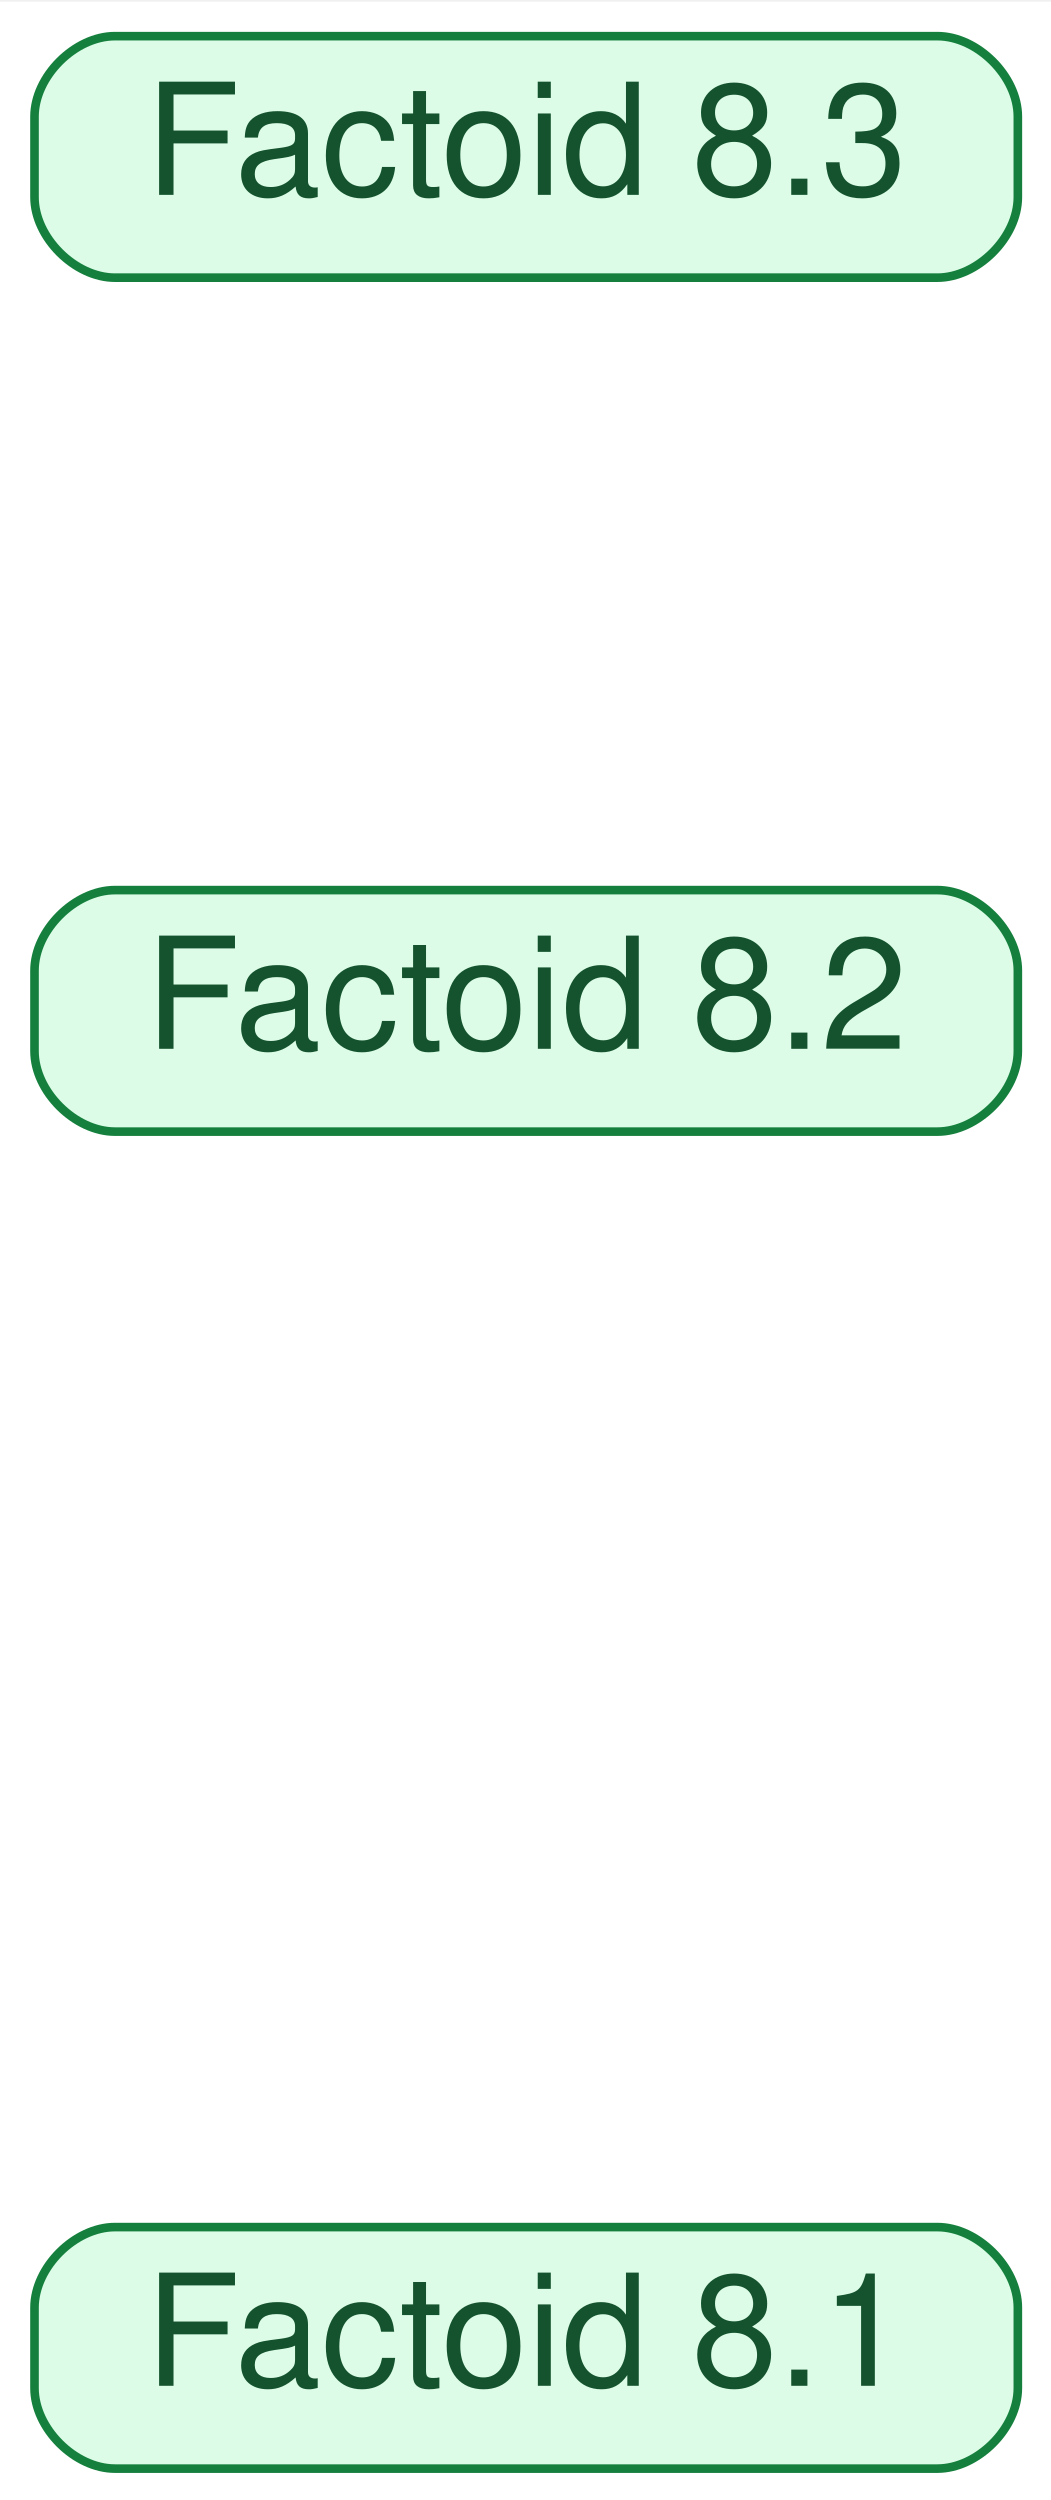
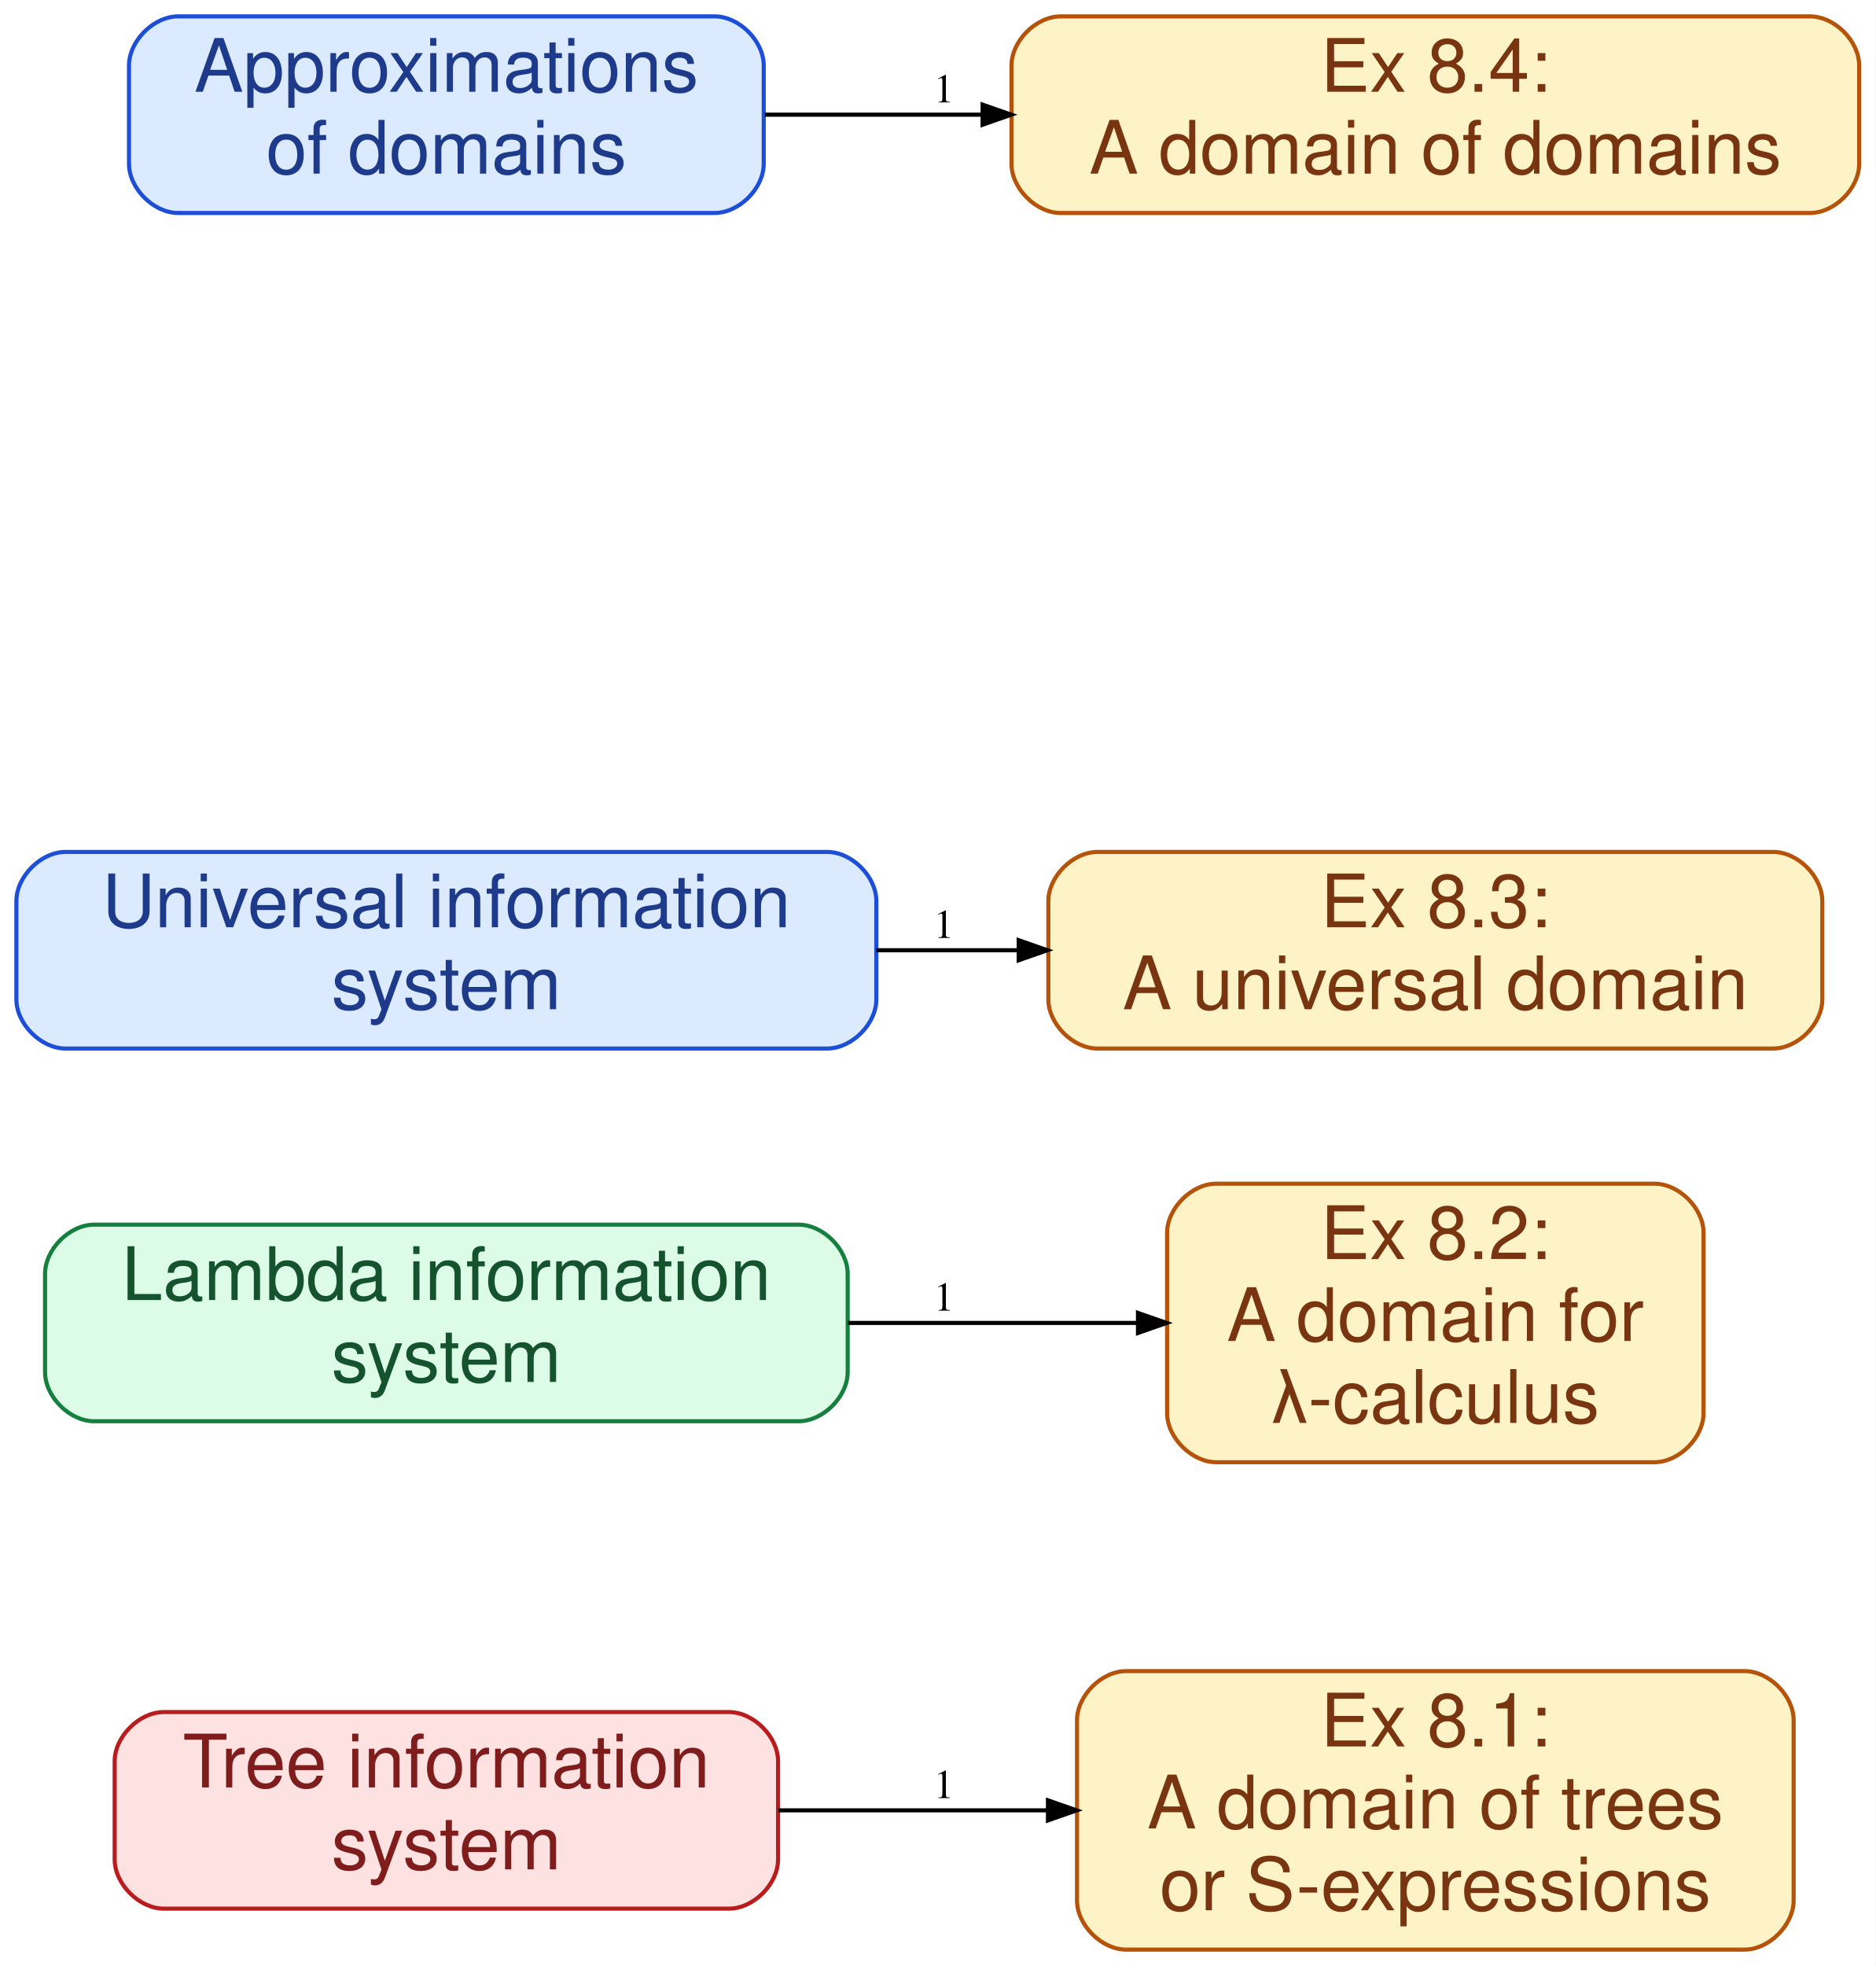
- <svg xmlns="http://www.w3.org/2000/svg" width="242pt" height="576pt" viewBox="0.00 0.00 242.32 576.00">
-   <g id="graph0" class="graph" transform="scale(1.99 1.99) rotate(0) translate(4 286)">
-     <polygon fill="white" stroke="transparent" points="-4,4 -4,-286 118,-286 118,4 -4,4" />
+ <svg xmlns="http://www.w3.org/2000/svg" width="458pt" height="480pt" viewBox="0.00 0.00 458.00 480.00">
+   <g id="graph0" class="graph" transform="scale(1 1) rotate(0) translate(4 476)">
+     <polygon fill="white" stroke="transparent" points="-4,4 -4,-476 454,-476 454,4 -4,4" />
    <g id="node1" class="node">
-       <path fill="#dcfce7" stroke="#15803d" d="M104.67,-28C104.67,-28 9.33,-28 9.33,-28 4.67,-28 0,-23.33 0,-18.67 0,-18.67 0,-9.33 0,-9.33 0,-4.67 4.67,0 9.33,0 9.33,0 104.67,0 104.67,0 109.33,0 114,-4.67 114,-9.33 114,-9.33 114,-18.67 114,-18.67 114,-23.33 109.33,-28 104.67,-28" />
-       <text text-anchor="middle" x="57" y="-9.6" font-family="Helvetica,sans-Serif" font-size="18.00" fill="#14532d">Factoid 8.1</text>
+       <path fill="#fef3c7" stroke="#b45309" d="M422,-68C422,-68 271,-68 271,-68 265,-68 259,-62 259,-56 259,-56 259,-12 259,-12 259,-6 265,0 271,0 271,0 422,0 422,0 428,0 434,-6 434,-12 434,-12 434,-56 434,-56 434,-62 428,-68 422,-68" />
+       <text text-anchor="middle" x="346.5" y="-49.6" font-family="Helvetica,sans-Serif" font-size="18.00" fill="#78350f">Ex 8.1:</text>
+       <text text-anchor="middle" x="346.5" y="-29.6" font-family="Helvetica,sans-Serif" font-size="18.00" fill="#78350f">A domain of trees</text>
+       <text text-anchor="middle" x="346.5" y="-9.6" font-family="Helvetica,sans-Serif" font-size="18.00" fill="#78350f">or S-expressions</text>
    </g>
    <g id="node2" class="node">
-       <path fill="#dcfce7" stroke="#15803d" d="M104.67,-183C104.67,-183 9.33,-183 9.33,-183 4.67,-183 0,-178.33 0,-173.67 0,-173.67 0,-164.33 0,-164.33 0,-159.67 4.67,-155 9.33,-155 9.33,-155 104.67,-155 104.67,-155 109.33,-155 114,-159.67 114,-164.33 114,-164.33 114,-173.67 114,-173.67 114,-178.33 109.33,-183 104.67,-183" />
-       <text text-anchor="middle" x="57" y="-164.6" font-family="Helvetica,sans-Serif" font-size="18.00" fill="#14532d">Factoid 8.2</text>
+       <path fill="#fee2e2" stroke="#b91c1c" d="M174,-58C174,-58 36,-58 36,-58 30,-58 24,-52 24,-46 24,-46 24,-22 24,-22 24,-16 30,-10 36,-10 36,-10 174,-10 174,-10 180,-10 186,-16 186,-22 186,-22 186,-46 186,-46 186,-52 180,-58 174,-58" />
+       <text text-anchor="middle" x="105" y="-39.6" font-family="Helvetica,sans-Serif" font-size="18.00" fill="#7f1d1d">Tree information</text>
+       <text text-anchor="middle" x="105" y="-19.6" font-family="Helvetica,sans-Serif" font-size="18.00" fill="#7f1d1d">system</text>
+     </g>
+     <g id="edge3" class="edge">
+       <path fill="none" stroke="black" d="M186.08,-34C207.19,-34 230.15,-34 251.9,-34" />
+       <polygon fill="black" stroke="black" points="251.91,-36.45 258.91,-34 251.91,-31.55 251.91,-36.45" />
+       <text text-anchor="middle" x="226.5" y="-37" font-family="Times,serif" font-size="10.00">1</text>
    </g>
    <g id="node3" class="node">
-       <path fill="#dcfce7" stroke="#15803d" d="M104.67,-282C104.67,-282 9.33,-282 9.33,-282 4.67,-282 0,-277.33 0,-272.67 0,-272.67 0,-263.33 0,-263.33 0,-258.67 4.67,-254 9.33,-254 9.33,-254 104.67,-254 104.67,-254 109.33,-254 114,-258.67 114,-263.33 114,-263.33 114,-272.67 114,-272.67 114,-277.33 109.33,-282 104.67,-282" />
-       <text text-anchor="middle" x="57" y="-263.6" font-family="Helvetica,sans-Serif" font-size="18.00" fill="#14532d">Factoid 8.3</text>
+       <path fill="#fef3c7" stroke="#b45309" d="M400,-187C400,-187 293,-187 293,-187 287,-187 281,-181 281,-175 281,-175 281,-131 281,-131 281,-125 287,-119 293,-119 293,-119 400,-119 400,-119 406,-119 412,-125 412,-131 412,-131 412,-175 412,-175 412,-181 406,-187 400,-187" />
+       <text text-anchor="middle" x="346.5" y="-168.6" font-family="Helvetica,sans-Serif" font-size="18.00" fill="#78350f">Ex 8.2:</text>
+       <text text-anchor="middle" x="346.5" y="-148.6" font-family="Helvetica,sans-Serif" font-size="18.00" fill="#78350f">A domain for</text>
+       <text text-anchor="middle" x="346.5" y="-128.6" font-family="Helvetica,sans-Serif" font-size="18.00" fill="#78350f">λ-calculus</text>
+     </g>
+     <g id="node4" class="node">
+       <path fill="#dcfce7" stroke="#15803d" d="M191,-177C191,-177 19,-177 19,-177 13,-177 7,-171 7,-165 7,-165 7,-141 7,-141 7,-135 13,-129 19,-129 19,-129 191,-129 191,-129 197,-129 203,-135 203,-141 203,-141 203,-165 203,-165 203,-171 197,-177 191,-177" />
+       <text text-anchor="middle" x="105" y="-158.6" font-family="Helvetica,sans-Serif" font-size="18.00" fill="#14532d">Lambda information</text>
+       <text text-anchor="middle" x="105" y="-138.6" font-family="Helvetica,sans-Serif" font-size="18.00" fill="#14532d">system</text>
+     </g>
+     <g id="edge2" class="edge">
+       <path fill="none" stroke="black" d="M203.07,-153C226.7,-153 251.56,-153 273.78,-153" />
+       <polygon fill="black" stroke="black" points="273.89,-155.45 280.89,-153 273.89,-150.55 273.89,-155.45" />
+       <text text-anchor="middle" x="226.5" y="-156" font-family="Times,serif" font-size="10.00">1</text>
+     </g>
+     <g id="node5" class="node">
+       <path fill="#fef3c7" stroke="#b45309" d="M429,-268C429,-268 264,-268 264,-268 258,-268 252,-262 252,-256 252,-256 252,-232 252,-232 252,-226 258,-220 264,-220 264,-220 429,-220 429,-220 435,-220 441,-226 441,-232 441,-232 441,-256 441,-256 441,-262 435,-268 429,-268" />
+       <text text-anchor="middle" x="346.5" y="-249.6" font-family="Helvetica,sans-Serif" font-size="18.00" fill="#78350f">Ex 8.3:</text>
+       <text text-anchor="middle" x="346.5" y="-229.6" font-family="Helvetica,sans-Serif" font-size="18.00" fill="#78350f">A universal domain</text>
+     </g>
+     <g id="node6" class="node">
+       <path fill="#dbeafe" stroke="#1d4ed8" d="M198,-268C198,-268 12,-268 12,-268 6,-268 0,-262 0,-256 0,-256 0,-232 0,-232 0,-226 6,-220 12,-220 12,-220 198,-220 198,-220 204,-220 210,-226 210,-232 210,-232 210,-256 210,-256 210,-262 204,-268 198,-268" />
+       <text text-anchor="middle" x="105" y="-249.6" font-family="Helvetica,sans-Serif" font-size="18.00" fill="#1e3a8a">Universal information</text>
+       <text text-anchor="middle" x="105" y="-229.6" font-family="Helvetica,sans-Serif" font-size="18.00" fill="#1e3a8a">system</text>
+     </g>
+     <g id="edge4" class="edge">
+       <path fill="none" stroke="black" d="M210,-244C221.5,-244 233.2,-244 244.66,-244" />
+       <polygon fill="black" stroke="black" points="244.76,-246.45 251.76,-244 244.76,-241.55 244.76,-246.45" />
+       <text text-anchor="middle" x="226.5" y="-247" font-family="Times,serif" font-size="10.00">1</text>
+     </g>
+     <g id="node7" class="node">
+       <path fill="#fef3c7" stroke="#b45309" d="M438,-472C438,-472 255,-472 255,-472 249,-472 243,-466 243,-460 243,-460 243,-436 243,-436 243,-430 249,-424 255,-424 255,-424 438,-424 438,-424 444,-424 450,-430 450,-436 450,-436 450,-460 450,-460 450,-466 444,-472 438,-472" />
+       <text text-anchor="middle" x="346.5" y="-453.6" font-family="Helvetica,sans-Serif" font-size="18.00" fill="#78350f">Ex 8.4:</text>
+       <text text-anchor="middle" x="346.5" y="-433.6" font-family="Helvetica,sans-Serif" font-size="18.00" fill="#78350f">A domain of domains</text>
+     </g>
+     <g id="node8" class="node">
+       <path fill="#dbeafe" stroke="#1d4ed8" d="M170.5,-472C170.5,-472 39.5,-472 39.5,-472 33.5,-472 27.5,-466 27.5,-460 27.5,-460 27.5,-436 27.5,-436 27.5,-430 33.5,-424 39.5,-424 39.5,-424 170.5,-424 170.5,-424 176.5,-424 182.5,-430 182.5,-436 182.5,-436 182.5,-460 182.5,-460 182.5,-466 176.5,-472 170.5,-472" />
+       <text text-anchor="middle" x="105" y="-453.6" font-family="Helvetica,sans-Serif" font-size="18.00" fill="#1e3a8a">Approximations</text>
+       <text text-anchor="middle" x="105" y="-433.6" font-family="Helvetica,sans-Serif" font-size="18.00" fill="#1e3a8a">of domains</text>
+     </g>
+     <g id="edge1" class="edge">
+       <path fill="none" stroke="black" d="M182.77,-448C199.68,-448 217.91,-448 235.83,-448" />
+       <polygon fill="black" stroke="black" points="235.95,-450.45 242.95,-448 235.95,-445.55 235.95,-450.45" />
+       <text text-anchor="middle" x="226.5" y="-451" font-family="Times,serif" font-size="10.00">1</text>
    </g>
  </g>
</svg>
